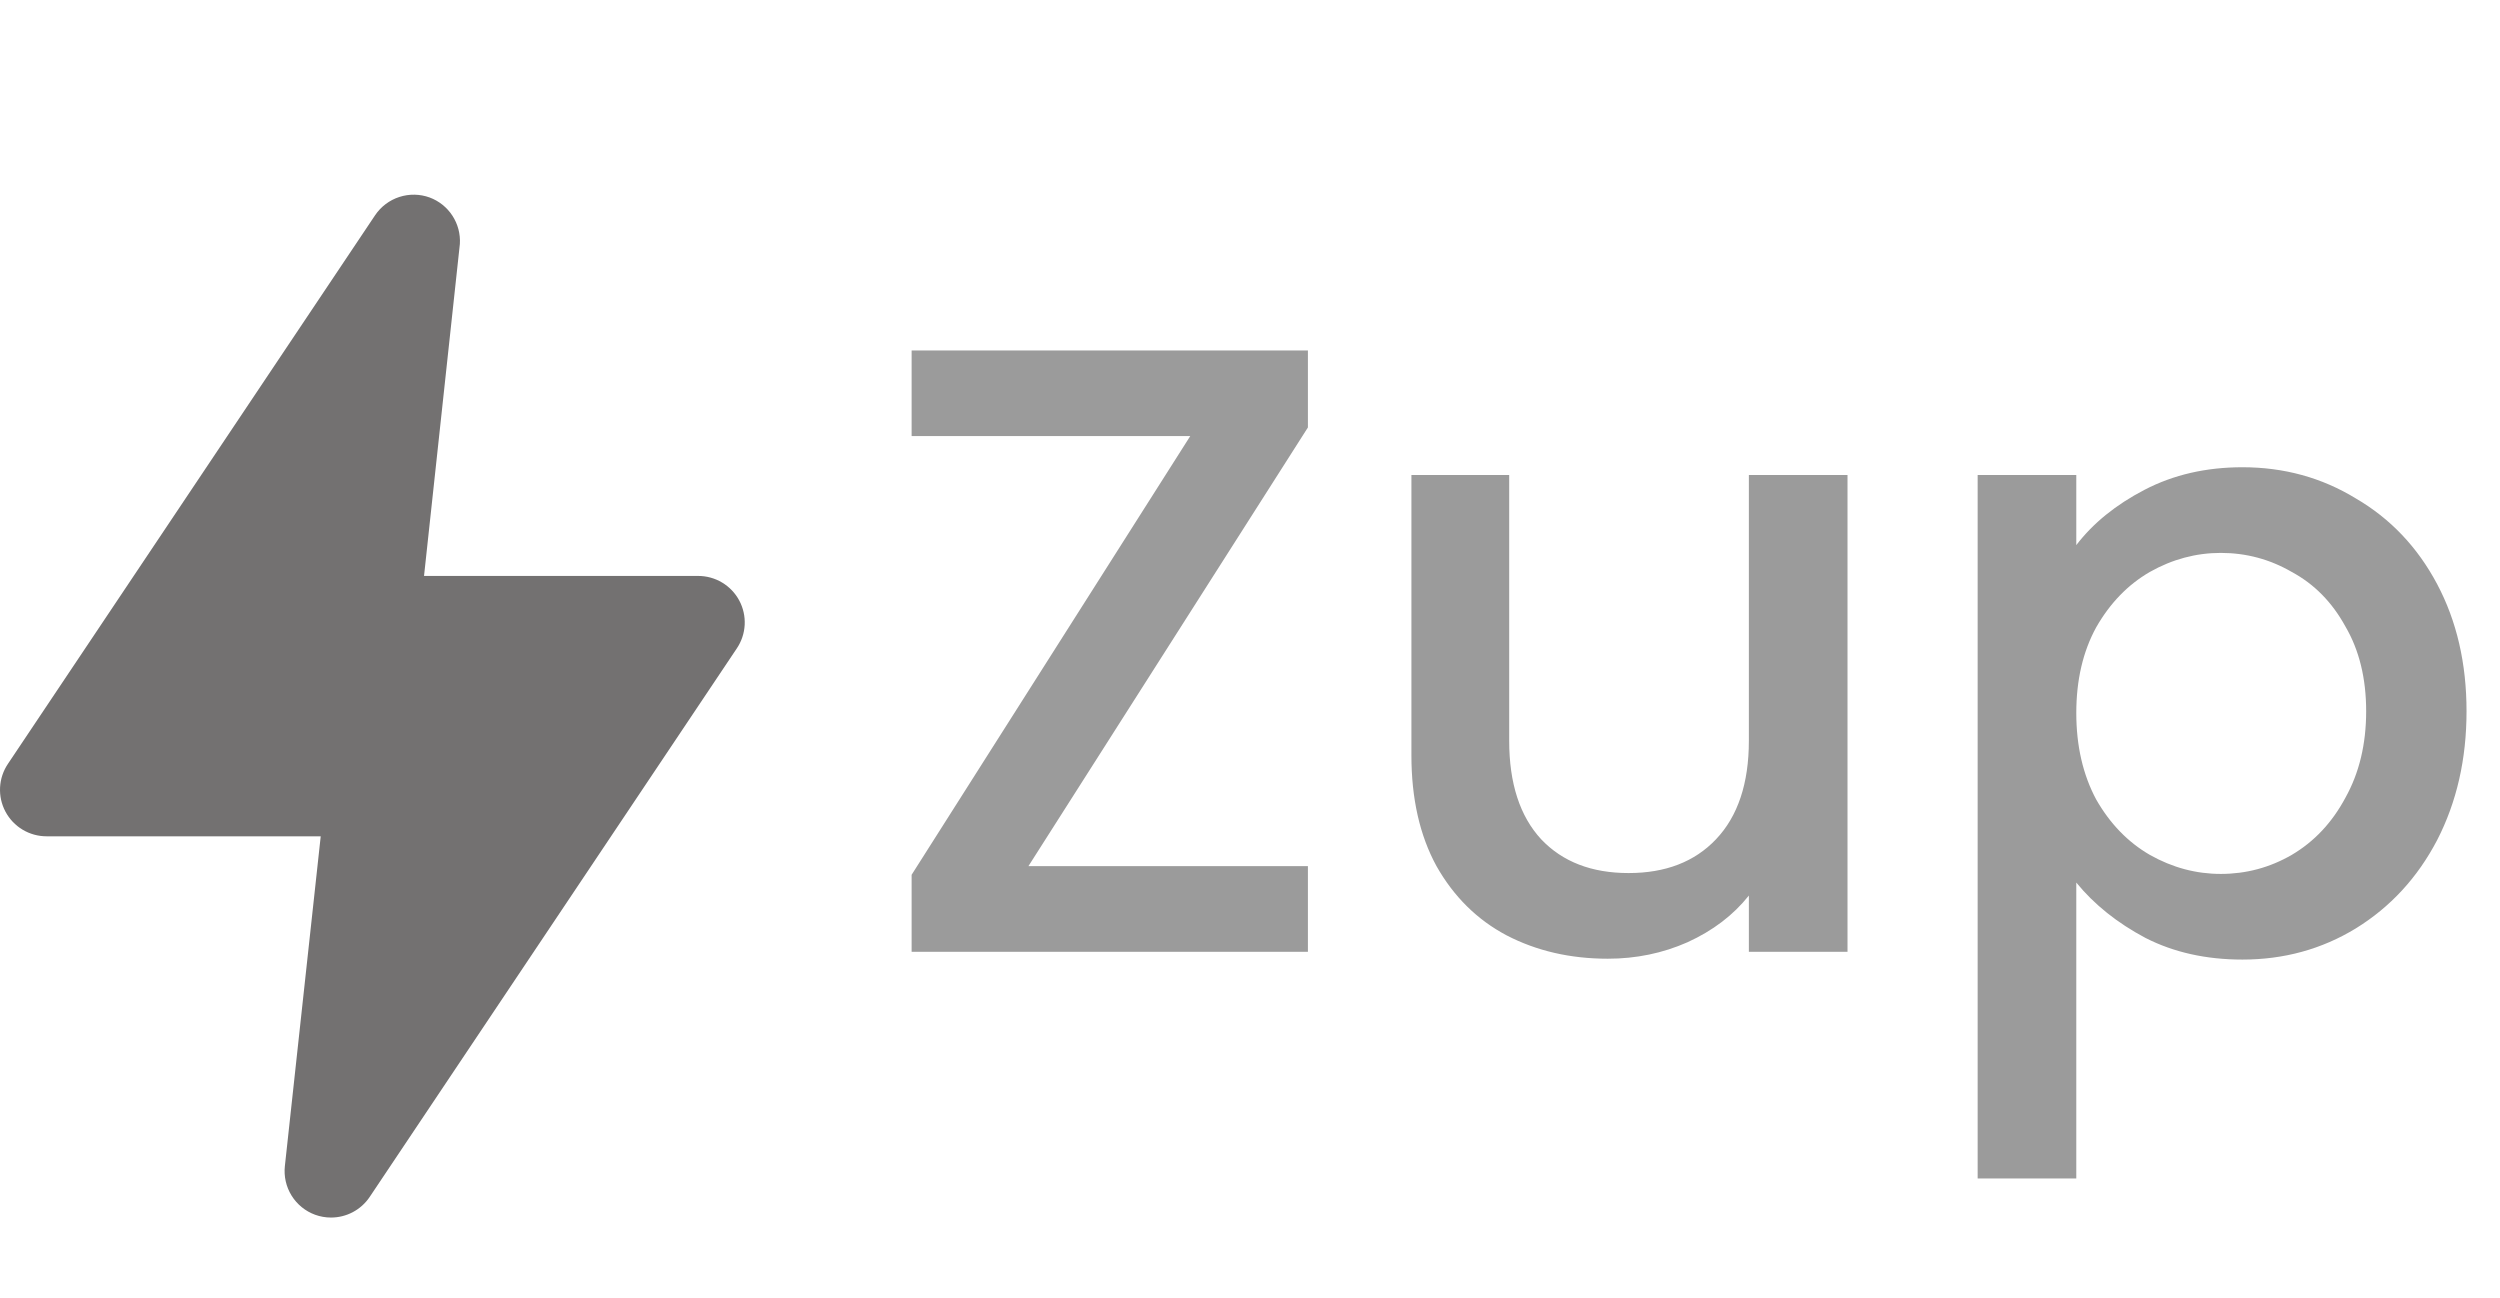
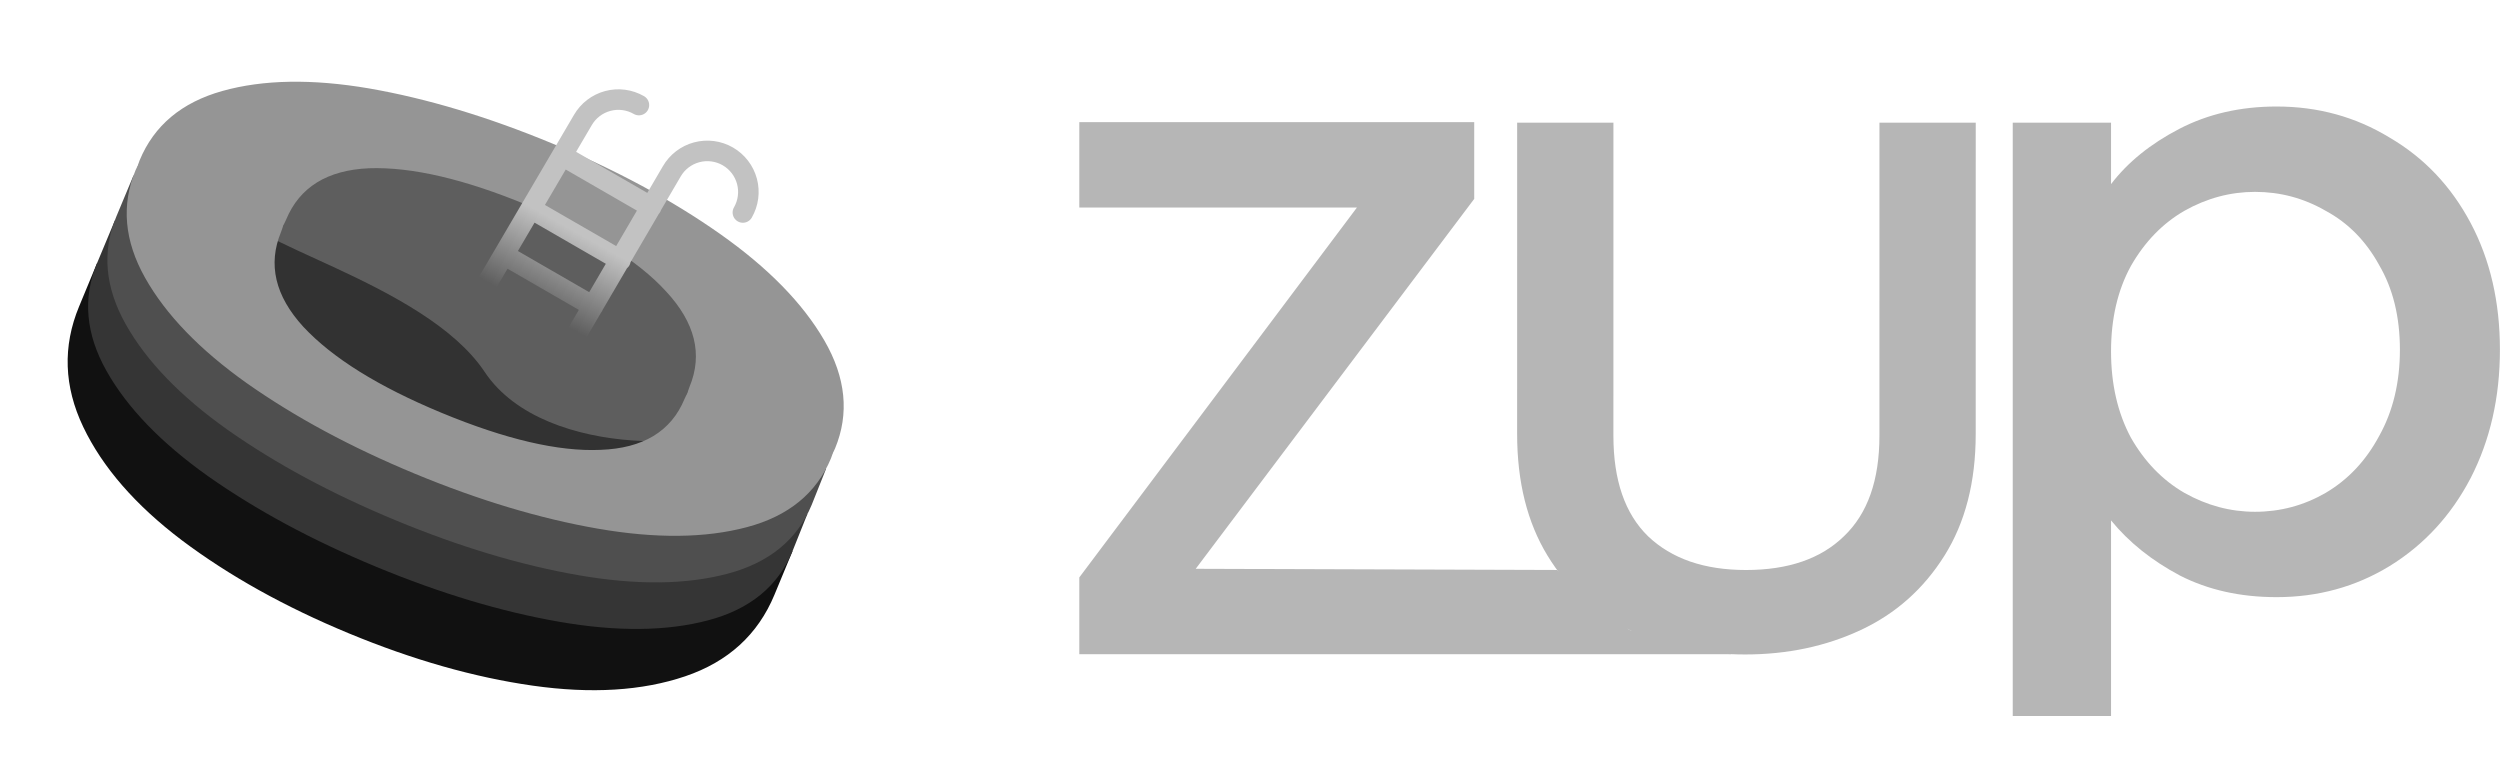
- <svg xmlns="http://www.w3.org/2000/svg" width="809" height="420" viewBox="0 0 809 420" fill="none">
-   <path d="M107.097 394C105.351 393.998 103.618 393.692 101.977 393.097C98.81 391.939 96.125 389.753 94.35 386.888C92.575 384.024 91.814 380.648 92.188 377.3L103.784 270.628H15.082C12.347 270.632 9.661 269.891 7.315 268.486C4.968 267.08 3.05 265.062 1.765 262.649C0.48 260.236 -0.123 257.519 0.021 254.79C0.165 252.06 1.051 249.422 2.583 247.157L121.404 69.621C123.283 66.843 126.037 64.772 129.229 63.736C132.422 62.7 135.869 62.759 139.023 63.904C142.056 65.029 144.646 67.1 146.409 69.809C148.172 72.519 149.014 75.724 148.812 78.95L137.216 186.374H225.918C228.653 186.37 231.339 187.11 233.685 188.516C236.032 189.921 237.95 191.939 239.235 194.352C240.52 196.765 241.123 199.482 240.979 202.212C240.835 204.941 239.949 207.58 238.417 209.844L119.596 387.38C118.215 389.422 116.353 391.093 114.173 392.248C111.994 393.402 109.564 394.004 107.097 394Z" fill="#737171" />
-   <path d="M332.8 280.28H423.24V308H295V283.08L385.16 141.12H295V113.4H423.24V138.32L332.8 280.28ZM597.853 153.72V308H565.933V289.8C560.893 296.147 554.266 301.187 546.053 304.92C538.026 308.467 529.439 310.24 520.293 310.24C508.159 310.24 497.239 307.72 487.533 302.68C478.013 297.64 470.453 290.173 464.853 280.28C459.439 270.387 456.733 258.44 456.733 244.44V153.72H488.373V239.68C488.373 253.493 491.826 264.133 498.733 271.6C505.639 278.88 515.066 282.52 527.013 282.52C538.959 282.52 548.386 278.88 555.293 271.6C562.386 264.133 565.933 253.493 565.933 239.68V153.72H597.853ZM671.889 176.4C677.302 169.307 684.675 163.333 694.009 158.48C703.342 153.627 713.889 151.2 725.649 151.2C739.089 151.2 751.315 154.56 762.329 161.28C773.529 167.813 782.302 177.053 788.649 189C794.995 200.947 798.169 214.667 798.169 230.16C798.169 245.653 794.995 259.56 788.649 271.88C782.302 284.013 773.529 293.533 762.329 300.44C751.315 307.16 739.089 310.52 725.649 310.52C713.889 310.52 703.435 308.187 694.289 303.52C685.142 298.667 677.675 292.693 671.889 285.6V381.36H639.969V153.72H671.889V176.4ZM765.689 230.16C765.689 219.52 763.449 210.373 758.969 202.72C754.675 194.88 748.889 189 741.609 185.08C734.515 180.973 726.862 178.92 718.649 178.92C710.622 178.92 702.969 180.973 695.689 185.08C688.595 189.187 682.809 195.16 678.329 203C674.035 210.84 671.889 220.08 671.889 230.72C671.889 241.36 674.035 250.693 678.329 258.72C682.809 266.56 688.595 272.533 695.689 276.64C702.969 280.747 710.622 282.8 718.649 282.8C726.862 282.8 734.515 280.747 741.609 276.64C748.889 272.347 754.675 266.187 758.969 258.16C763.449 250.133 765.689 240.8 765.689 230.16Z" fill="#9B9B9B" />
+ <svg xmlns="http://www.w3.org/2000/svg" width="805" height="251" viewBox="0 0 805 251" fill="none">
+   <path d="M225.077 143.472C220.934 153.47 178.747 151.417 136.818 134.041C94.888 116.664 55.674 94.157 59.818 84.159C63.961 74.161 123.74 68.225 143.24 97.518C162.74 126.811 229.22 133.474 225.077 143.472Z" fill="#323232" />
+   <path d="M77.884 67.324C82.027 57.326 126.076 41.406 168.006 58.782C209.935 76.158 243.941 124.425 239.797 134.423C235.654 144.421 175.57 149.063 156.07 119.769C136.569 90.476 73.74 77.322 77.884 67.324Z" fill="#5E5E5E" />
+   <path d="M78.273 104.181L72.284 118.633C67.343 130.558 69.257 141.874 78.026 152.583C87.071 163.406 101.765 173.032 122.109 181.463C142.727 190.008 159.924 193.597 173.697 192.23C187.746 190.978 197.241 184.389 202.183 172.465L208.172 158.013L231.677 167.754L255.182 177.494L249.381 191.494C244.064 204.324 234.474 213.084 220.612 217.774C206.749 222.464 190.389 223.466 171.53 220.78C152.671 218.094 132.932 212.478 112.313 203.933C91.695 195.389 73.77 185.396 58.539 173.955C43.583 162.628 33.002 150.461 26.795 137.454C20.589 124.447 20.144 111.529 25.461 98.698L31.263 84.699L78.273 104.181Z" fill="#111111" />
+   <path d="M83.308 92.031L78.077 104.653C73.761 115.068 76.146 125.247 85.233 135.192C94.594 145.25 109.446 154.494 129.79 162.925C150.409 171.47 167.447 175.441 180.904 174.839C194.635 174.351 203.659 168.899 207.975 158.485L213.206 145.862L236.712 155.603L259.975 165.504L255.15 177.571C250.506 188.777 241.487 196.161 228.091 199.724C214.696 203.286 198.684 203.447 180.055 200.207C161.426 196.966 141.802 191.074 121.183 182.529C100.564 173.984 82.525 164.269 67.064 153.382C51.878 142.609 40.949 131.283 34.275 119.403C27.601 107.524 26.587 95.981 31.23 84.776L36.981 71.003L83.308 92.031Z" fill="#353535" />
+   <path d="M89.516 77.037L84.285 89.659C79.969 100.074 82.354 110.254 91.441 120.198C100.802 130.256 115.654 139.501 135.998 147.932C156.617 156.476 173.655 160.448 187.112 159.845C200.844 159.357 209.867 153.906 214.183 143.491L219.414 130.869L242.92 140.61L265.978 151.003L261.358 162.577C256.714 173.783 247.695 181.167 234.3 184.73C220.904 188.293 204.892 188.454 186.263 185.213C167.634 181.973 148.01 176.08 127.391 167.535C106.772 158.991 88.733 149.275 73.272 138.388C58.087 127.616 47.157 116.289 40.483 104.41C33.809 92.53 32.794 80.988 37.438 69.782L42.985 56.502L89.516 77.037Z" fill="#4F4F4F" />
+   <path d="M83.11 56.815C90.081 59.704 93.391 67.698 90.502 74.669C86.186 85.083 88.571 95.263 97.657 105.207C107.018 115.266 121.871 124.51 142.215 132.941C162.833 141.486 179.871 145.457 193.328 144.855C207.06 144.366 216.084 138.915 220.4 128.5C223.289 121.529 231.282 118.22 238.253 121.109L249.136 125.619L260.415 130.293C267.167 133.091 270.373 140.834 267.574 147.587C262.931 158.792 253.911 166.176 240.516 169.739C227.121 173.302 211.108 173.463 192.479 170.222C173.85 166.982 154.226 161.089 133.607 152.545C112.989 144 94.949 134.284 79.488 123.398C64.303 112.625 53.373 101.299 46.7 89.419C40.026 77.54 39.011 65.997 43.655 54.791C46.453 48.039 54.196 44.833 60.949 47.631L83.11 56.815Z" fill="#959595" />
+   <path d="M74.286 78.095C81.257 80.984 89.25 77.674 92.139 70.703C96.455 60.288 105.342 54.78 118.798 54.178C132.53 53.69 149.568 57.661 169.912 66.092C190.531 74.636 205.383 83.881 214.47 93.825C223.831 103.884 226.353 114.12 222.037 124.535C219.148 131.506 222.458 139.499 229.429 142.388L240.312 146.898L251.59 151.572C258.343 154.37 266.086 151.165 268.884 144.412C273.528 133.206 272.376 121.607 265.427 109.613C258.478 97.62 247.274 86.18 231.813 75.293C216.353 64.406 198.313 54.691 177.694 46.146C157.076 37.602 137.452 31.709 118.823 28.468C100.468 25.342 84.731 25.617 71.611 29.293C58.49 32.97 49.608 40.411 44.965 51.617C42.166 58.37 45.372 66.112 52.124 68.911L74.286 78.095Z" fill="#959595" />
+   <path d="M519.526 39.502L519.516 140.305C519.516 154.627 523.232 165.414 530.665 172.666C538.28 179.918 548.795 183.543 562.211 183.543C575.808 183.543 586.323 179.918 593.756 172.666C601.37 165.414 605.177 154.627 605.177 140.305L605.187 39.502H636.188L636.178 139.761C636.178 155.171 632.824 168.224 626.117 178.92C619.409 189.617 610.435 197.594 599.194 202.851C587.954 208.109 575.536 210.738 561.939 210.738C548.342 210.738 535.923 208.109 524.683 202.851C513.624 197.594 504.831 189.617 498.305 178.92C491.778 168.224 488.515 155.171 488.515 139.761L488.524 39.502H519.526Z" fill="#B6B6B6" />
+   <path d="M385.017 183.155L501.389 183.543L524.683 202.851L541.091 206.747L557.499 210.643L347.534 210.643V185.932L436.938 66.819H347.534V39.331H474.699V64.042L385.017 183.155Z" fill="#B6B6B6" />
+   <path d="M679.754 59.285C685.122 52.252 692.434 46.328 701.689 41.516C710.944 36.703 721.402 34.297 733.064 34.297C746.391 34.297 758.515 37.629 769.436 44.292C780.542 50.771 789.242 59.933 795.535 71.78C801.829 83.626 804.975 97.231 804.975 112.595C804.975 127.958 801.829 141.748 795.535 153.965C789.242 165.996 780.542 175.437 769.436 182.285C758.515 188.949 746.391 192.281 733.064 192.281C721.402 192.281 711.037 189.967 701.967 185.34C692.897 180.527 685.493 174.604 679.754 167.57V230.547H648.102V39.502H679.754V59.285ZM772.768 112.595C772.768 102.044 770.547 92.974 766.104 85.385C761.847 77.611 756.109 71.78 748.89 67.893C741.856 63.821 734.267 61.784 726.122 61.784C718.163 61.784 710.574 63.821 703.355 67.893C696.321 71.965 690.583 77.888 686.14 85.662C681.883 93.437 679.754 102.599 679.754 113.15C679.754 123.701 681.883 132.956 686.14 140.915C690.583 148.689 696.321 154.613 703.355 158.685C710.574 162.757 718.163 164.793 726.122 164.793C734.267 164.793 741.856 162.757 748.89 158.685C756.109 154.428 761.847 148.319 766.104 140.36C770.547 132.401 772.768 123.145 772.768 112.595Z" fill="#B6B6B6" />
+   <path d="M239.206 68.42C240.959 65.382 241.433 61.773 240.525 58.386C239.617 54.998 237.4 52.11 234.362 50.357C231.324 48.604 227.715 48.13 224.327 49.038C220.94 49.946 218.052 52.163 216.299 55.201L177.627 121.305M205.729 33.833C202.691 32.08 199.082 31.605 195.694 32.514C192.307 33.422 189.419 35.639 187.666 38.676L156.333 92.076M209.689 66.654L181.056 50.13M199.775 83.834L171.141 67.31M190.953 98.602L162.319 82.077" stroke="url(#paint0_linear_1355_21)" stroke-width="6.612" stroke-linecap="round" stroke-linejoin="round" />
+   <defs>
+     <linearGradient id="paint0_linear_1355_21" x1="220.045" y1="42.095" x2="184.319" y2="106.077" gradientUnits="userSpaceOnUse">
+       <stop offset="0.619" stop-color="#C2C2C2" />
+       <stop offset="1" stop-color="#C2C2C2" stop-opacity="0" />
+     </linearGradient>
+   </defs>
</svg>
